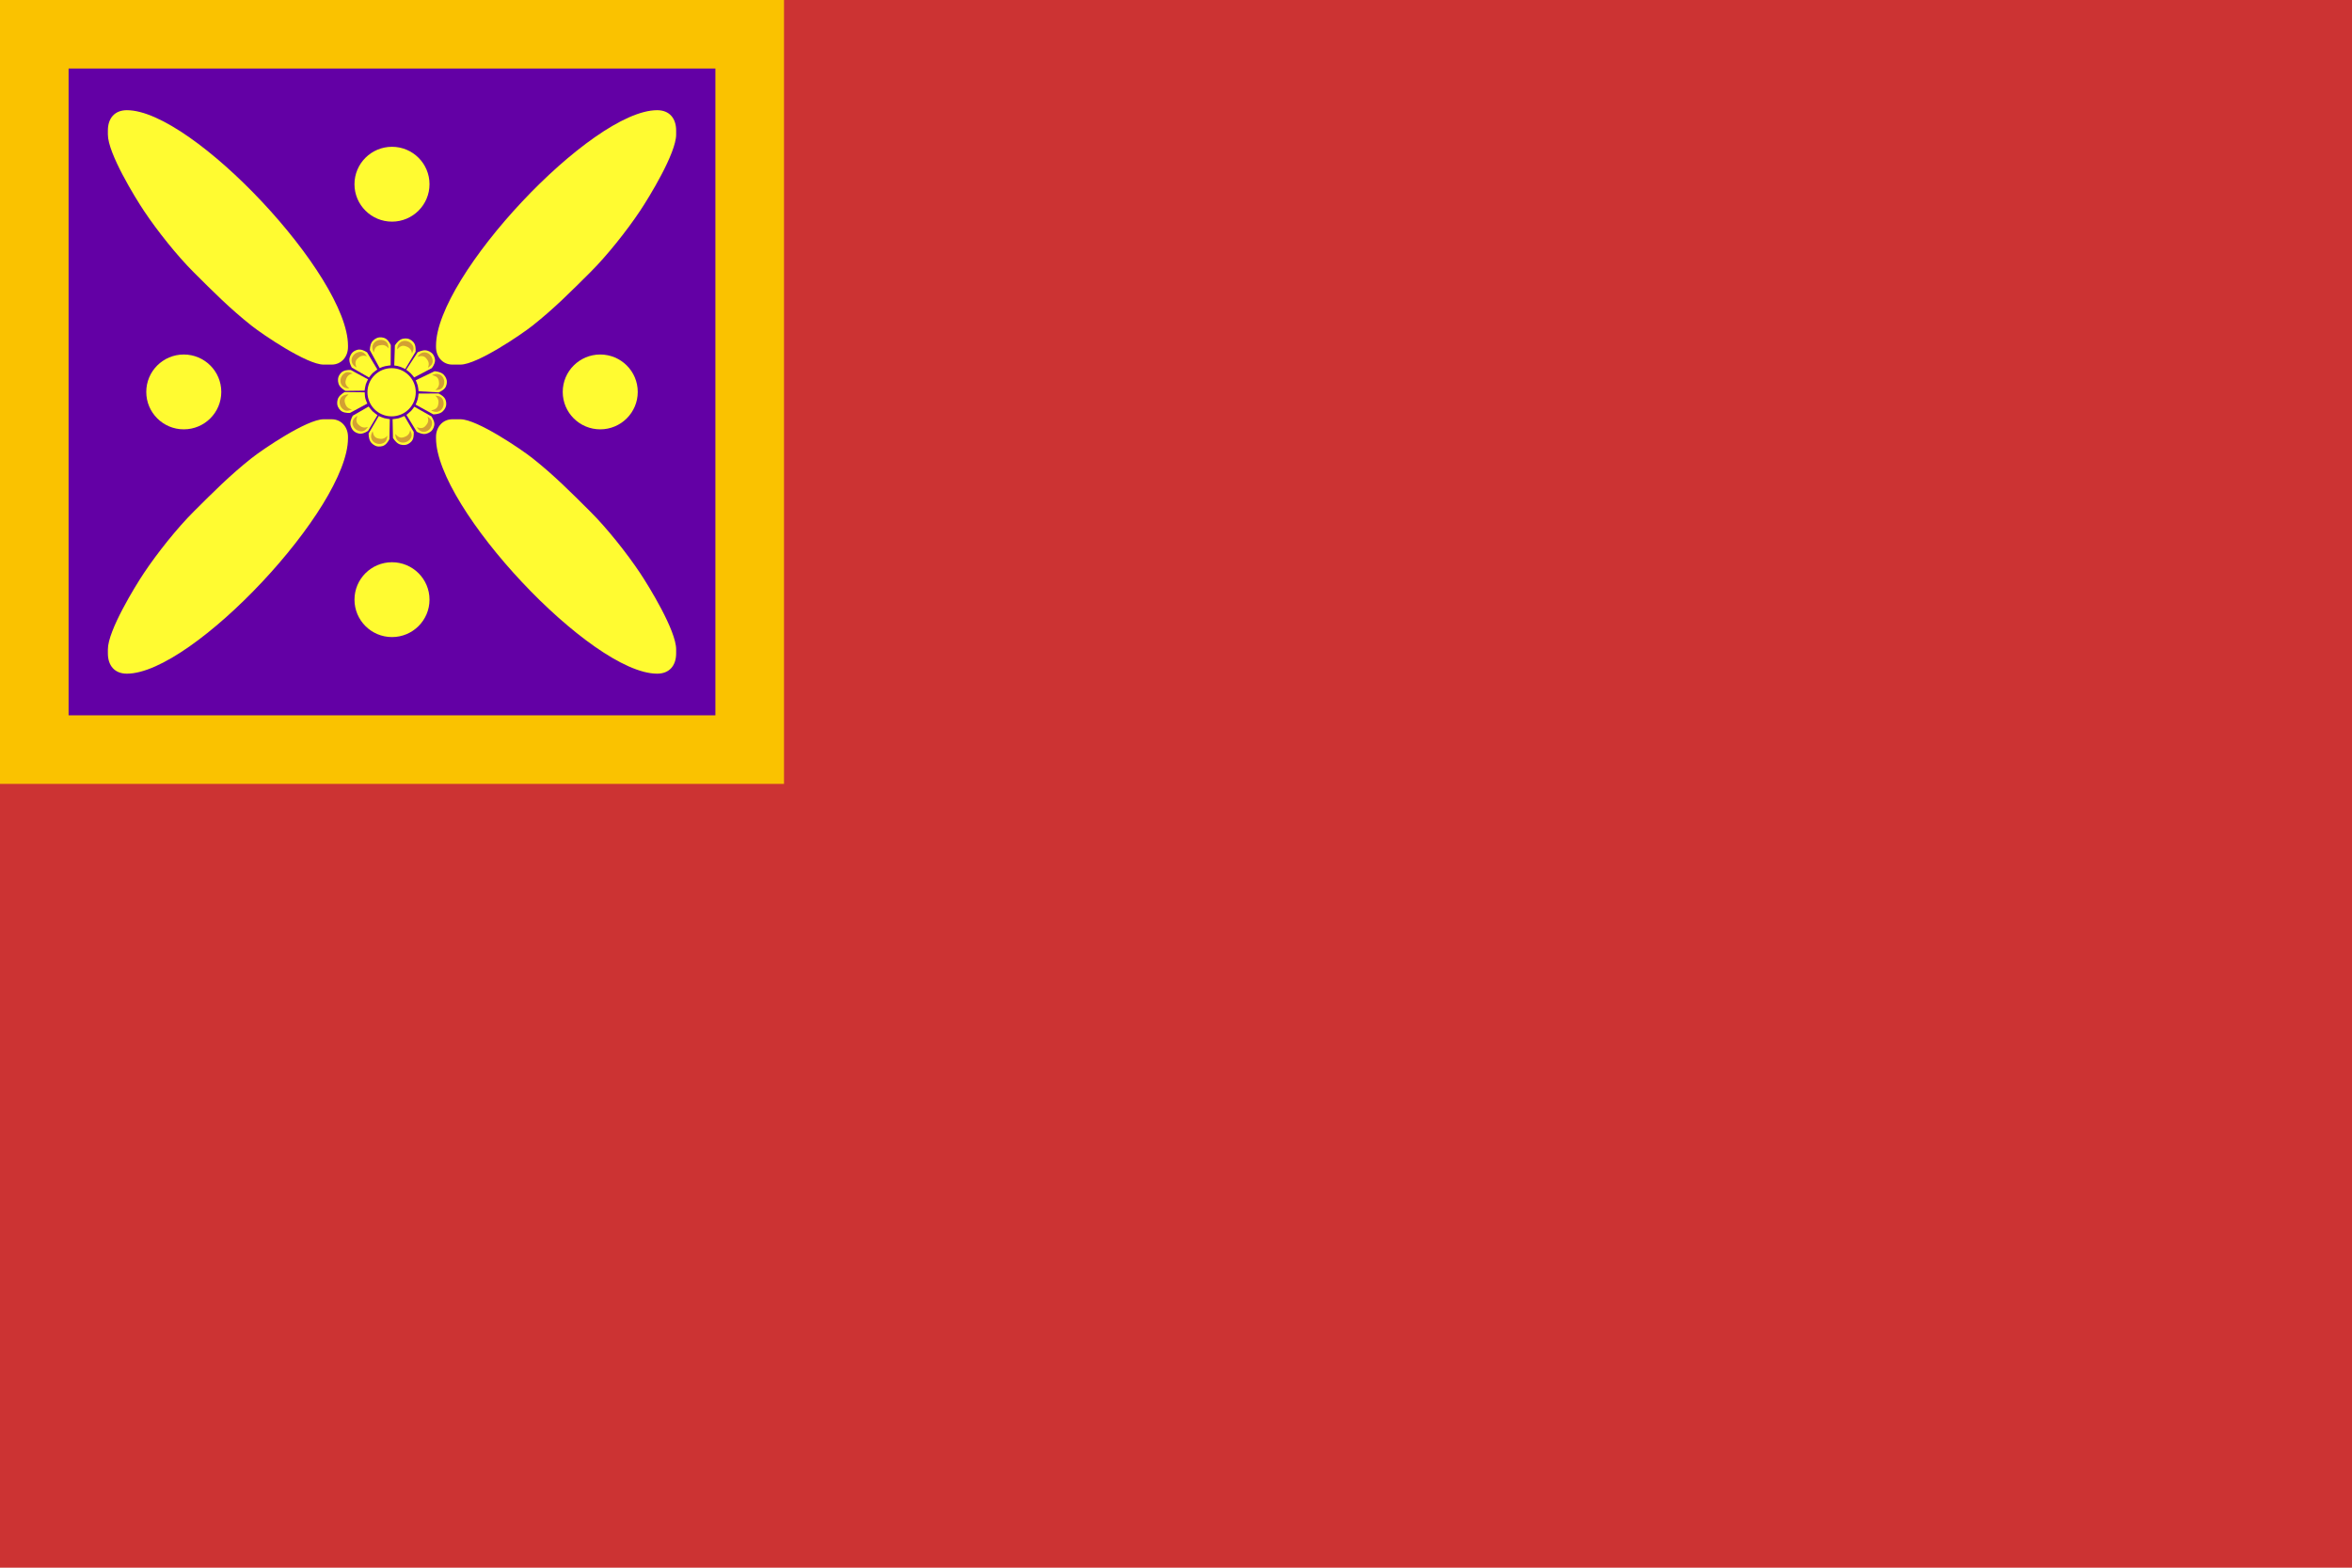
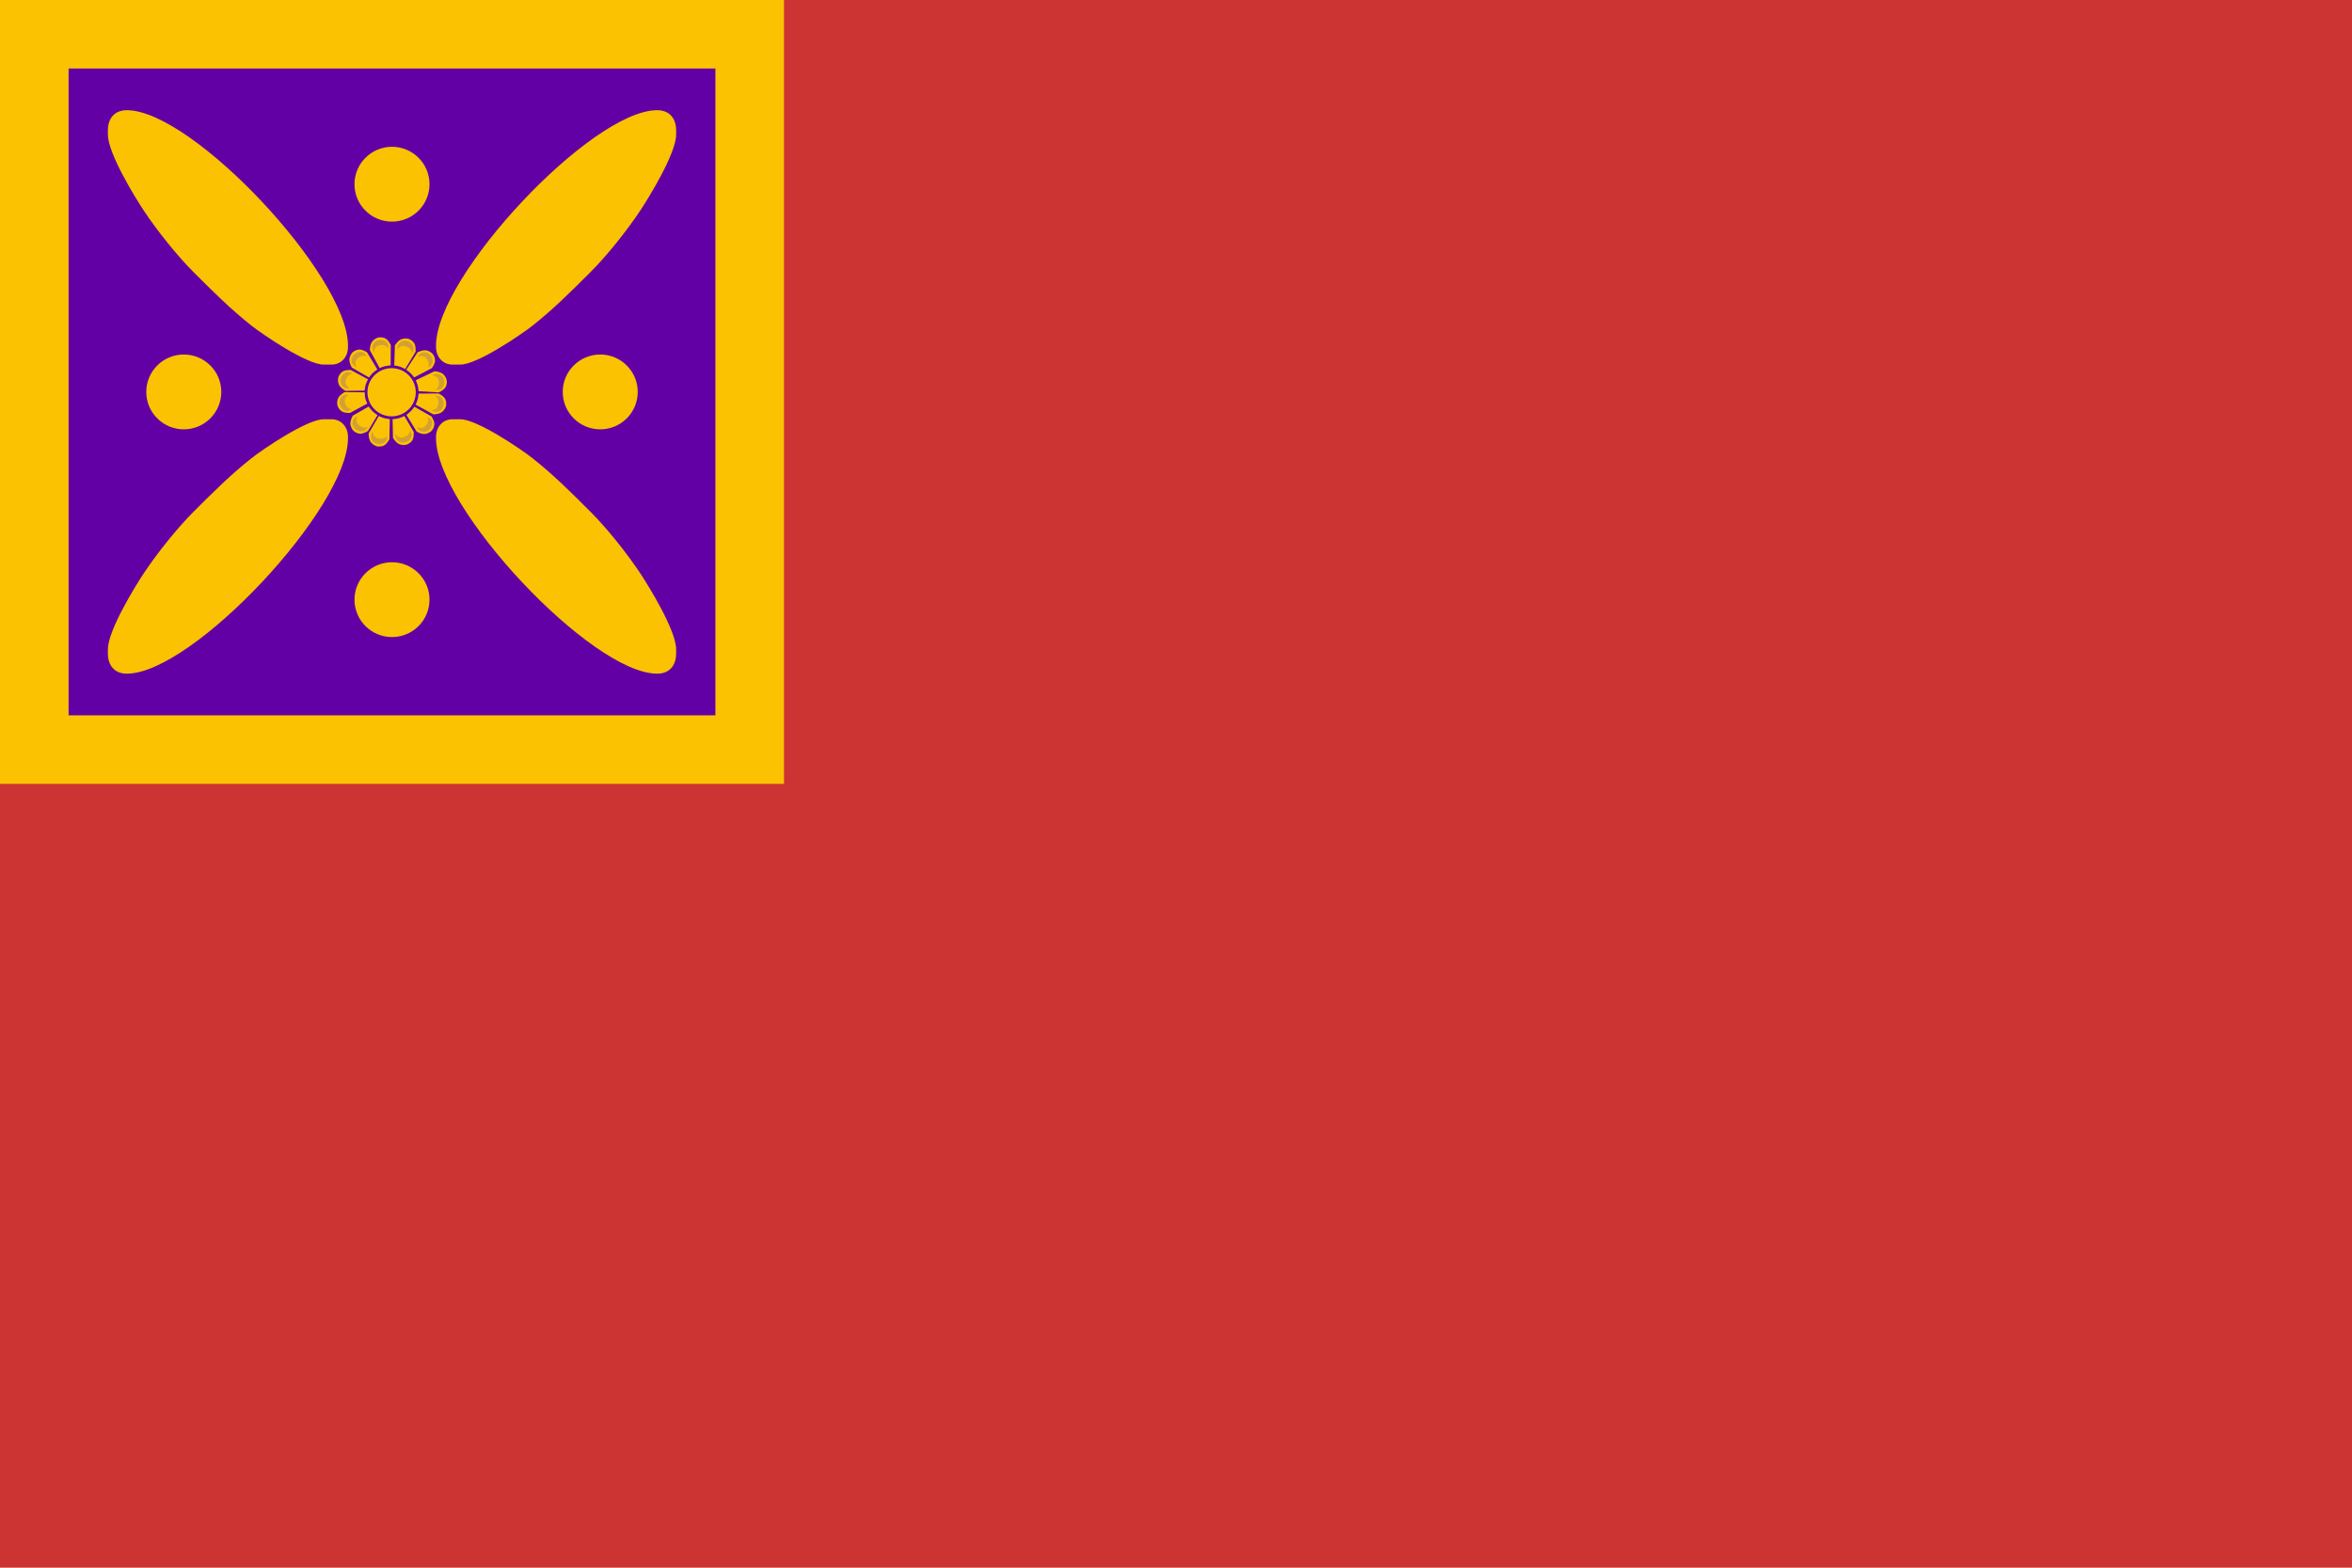
<svg xmlns="http://www.w3.org/2000/svg" width="600" height="400" clip-rule="evenodd" fill-rule="evenodd" image-rendering="optimizeQuality" shape-rendering="geometricPrecision" text-rendering="geometricPrecision" version="1.1" viewBox="0 0 158.751 105.834" xml:space="preserve" id="svg1068">
  <defs id="defs4">
    <style type="text/css" id="style2">
   
    .str0 {stroke:#E3AB17;stroke-width:0.076}
    .str1 {stroke:#8B612D;stroke-width:0.093}
    .fil1 {fill:#652E89}
    .fil5 {fill:#D3A033}
    .fil4 {fill:#E3D999}
    .fil3 {fill:#F6C200}
    .fil2 {fill:#FAC200}
    .fil0 {fill:red}
   
  </style>
  </defs>
  <g id="g1044" transform="matrix(0.3,0,0,0.2,-8.731143,-5.820882)" style="stroke-width:1;stroke-miterlimit:4;stroke-dasharray:none">
    <polygon class="fil0" transform="matrix(1.887459,0,0,1.886141,-4.094711,-4.682027)" points="17.589,17.913 17.589,298.47 297.95,298.47 297.95,17.913 " fill="#f00" stroke-width="0.315" id="polygon6" style="fill:#cc3333;fill-opacity:1;stroke-width:0.53;stroke-miterlimit:4;stroke-dasharray:none" />
  </g>
  <g id="g1044-5" transform="matrix(0.1123621,0,0,0.1123621,-3.270167,-3.270234)">
    <polygon class="fil0" transform="matrix(1.6798,0,0,1.6787,-0.44219,-0.96614)" points="297.95,17.913 17.589,17.913 17.589,298.47 297.95,298.47 " fill="#ff0000" stroke-width="0.315" id="polygon6-3" style="fill:#fac200;fill-opacity:1;stroke:none;stroke-width:3.151;stroke-miterlimit:4;stroke-dasharray:none;stroke-opacity:1" />
    <polygon class="fil1" transform="matrix(1.7059,0,0,1.7099,-4.6546,-5.3519)" points="53.134,53.418 53.134,262.31 262.51,262.31 262.51,53.418 " fill="#681b94" stroke-width="0.31" id="polygon8-1" style="fill:#6300a5;fill-opacity:1;stroke:#6300a5;stroke-width:18.383;stroke-miterlimit:4;stroke-dasharray:none;stroke-opacity:1" />
    <g transform="matrix(1.6736,0,0,1.6698,0.72041,1.89)" stroke-width="0.317" id="g1042-8">
      <g fill="#fffb31" stroke-width="0.317" id="g1032-5">
-         <path d="m 148.72,143.08 c 0,0 -1.306,-0.897 -2.504,-1 -1.198,-0.103 -2.287,0.588 -2.744,1.044 -0.457,0.455 -1.166,1.556 -1.112,2.798 0.054,1.242 0.871,2.626 0.871,2.626 2.056,1.192 4.112,2.384 6.168,3.576 0.474,-0.577 0.836,-1.123 1.294,-1.566 0.487,-0.472 1.075,-0.837 1.698,-1.325 z" id="path1008-4" />
-         <path d="m 174.38,157.49 c 0,0 1.476,-0.575 2.236,-1.506 0.759,-0.932 0.801,-2.221 0.682,-2.856 -0.119,-0.634 -0.629,-1.839 -1.687,-2.494 -1.057,-0.654 -2.661,-0.758 -2.661,-0.758 -2.254,1.082 -4.509,2.164 -6.763,3.246 0.236,0.632 0.543,1.243 0.71,1.897 0.171,0.666 0.199,1.361 0.298,2.041 z" id="path1010-1" />
-         <path d="m 166.13,142.86 c 0,0 0.153,-1.606 -0.323,-2.71 -0.475,-1.104 -1.6,-1.737 -2.217,-1.924 -0.618,-0.187 -1.922,-0.291 -2.991,0.344 -1.068,0.635 -1.901,2.01 -1.901,2.01 -0.076,2.405 -0.152,4.811 -0.227,7.216 1.78,0.196 2.562,0.621 3.928,1.289 z" id="path1012-0" />
-         <path d="m 171.96,148.75 -6.351,3.345 c -0.418,-0.496 -0.788,-1.036 -1.253,-1.488 -0.487,-0.475 -1.059,-0.854 -1.589,-1.281 1.366,-2.089 2.731,-4.179 4.096,-6.268 0,0 1.406,-0.732 2.632,-0.72 1.226,0.012 2.273,0.768 2.697,1.242 0.425,0.474 1.048,1.584 0.883,2.758 -0.164,1.174 -1.116,2.413 -1.116,2.413 z" id="path1014-2" />
-         <path d="m 142.86,149.43 6.204,3.356 c -0.269,0.594 -0.615,1.158 -0.806,1.781 -0.228,0.743 -0.293,1.527 -0.439,2.29 -2.292,0.026 -4.585,0.053 -6.878,0.079 0,0 -1.41,-0.771 -2.091,-1.811 -0.682,-1.04 -0.636,-2.347 -0.476,-2.973 0.16,-0.626 0.743,-1.776 1.824,-2.301 1.082,-0.524 2.663,-0.421 2.663,-0.421 z" id="path1016-4" />
-         <path d="m 157.23,140.45 -0.062,7.305 c -1.473,0.207 -2.345,0.242 -3.937,0.998 l -3.532,-6.484 c 0,0 0.021,-1.607 0.621,-2.696 0.599,-1.089 1.776,-1.661 2.404,-1.813 0.628,-0.152 1.917,-0.176 2.887,0.535 0.97,0.711 1.619,2.155 1.619,2.155 z" id="path1018-3" />
-         <path d="m 149.07,171.34 c 0,0 -1.306,0.897 -2.503,1 -1.198,0.103 -2.287,-0.588 -2.744,-1.044 -0.458,-0.455 -1.166,-1.556 -1.112,-2.798 0.054,-1.242 0.871,-2.626 0.871,-2.626 1.896,-1.099 3.792,-2.198 5.688,-3.298 0.467,0.571 0.874,1.197 1.402,1.711 0.539,0.525 1.186,0.927 1.779,1.39 z" id="path1020-2" />
-         <path d="m 174.37,157.88 c 0,0 1.442,0.656 2.148,1.629 0.706,0.973 0.677,2.262 0.522,2.889 -0.154,0.627 -0.731,1.802 -1.823,2.396 -1.092,0.594 -2.699,0.609 -2.699,0.609 -2.123,-1.169 -4.246,-2.338 -6.369,-3.506 0.246,-0.655 0.56,-1.29 0.738,-1.966 0.173,-0.659 0.207,-1.347 0.311,-2.021 z" id="path1022-6" />
-         <path d="m 165.45,171.72 c 0,0 0.152,1.577 -0.338,2.674 -0.49,1.098 -1.622,1.717 -2.242,1.896 -0.62,0.18 -1.926,0.267 -2.986,-0.382 -1.06,-0.649 -1.876,-2.034 -1.876,-2.034 -0.044,-2.248 -0.089,-4.496 -0.134,-6.744 0.709,-0.107 1.435,-0.134 2.126,-0.321 0.729,-0.197 1.407,-0.551 2.11,-0.826 z" id="path1024-3" />
-         <path d="m 171.81,166.12 -6.13,-3.478 c -0.372,0.482 -0.694,1.008 -1.117,1.446 -0.528,0.547 -1.148,0.999 -1.723,1.498 1.232,2.022 2.465,4.043 3.696,6.065 0,0 1.382,0.775 2.608,0.802 1.226,0.027 2.295,-0.696 2.735,-1.156 0.439,-0.461 1.097,-1.55 0.969,-2.729 -0.128,-1.179 -1.04,-2.447 -1.04,-2.447 z" id="path1026-6" />
-         <path d="m 142.57,164.88 6.221,-3.365 c -0.242,-0.655 -0.572,-1.284 -0.728,-1.965 -0.156,-0.683 -0.134,-1.396 -0.201,-2.093 -2.404,-0.027 -4.808,-0.055 -7.212,-0.083 0,0 -1.41,0.772 -2.092,1.811 -0.682,1.039 -0.636,2.347 -0.476,2.973 0.16,0.625 0.743,1.776 1.824,2.3 1.082,0.524 2.663,0.422 2.663,0.422 z" id="path1028-2" />
-         <path d="m 156.74,174.3 0.136,-7.189 c -0.671,-0.117 -1.358,-0.164 -2.013,-0.351 -0.672,-0.191 -1.298,-0.517 -1.947,-0.776 -1.218,2.097 -2.436,4.194 -3.654,6.292 0,0 -0.022,1.607 0.547,2.712 0.569,1.105 1.73,1.709 2.353,1.878 0.623,0.169 1.912,0.228 2.901,-0.456 0.989,-0.684 1.678,-2.11 1.678,-2.11 z" id="path1030-6" />
+         <path d="m 148.72,143.08 c 0,0 -1.306,-0.897 -2.504,-1 -1.198,-0.103 -2.287,0.588 -2.744,1.044 -0.457,0.455 -1.166,1.556 -1.112,2.798 0.054,1.242 0.871,2.626 0.871,2.626 2.056,1.192 4.112,2.384 6.168,3.576 0.474,-0.577 0.836,-1.123 1.294,-1.566 0.487,-0.472 1.075,-0.837 1.698,-1.325 z" id="path1008-4" style="fill:#fac200;fill-opacity:1" />
+         <path d="m 174.38,157.49 c 0,0 1.476,-0.575 2.236,-1.506 0.759,-0.932 0.801,-2.221 0.682,-2.856 -0.119,-0.634 -0.629,-1.839 -1.687,-2.494 -1.057,-0.654 -2.661,-0.758 -2.661,-0.758 -2.254,1.082 -4.509,2.164 -6.763,3.246 0.236,0.632 0.543,1.243 0.71,1.897 0.171,0.666 0.199,1.361 0.298,2.041 z" id="path1010-1" style="fill:#fac200;fill-opacity:1" />
+         <path d="m 166.13,142.86 c 0,0 0.153,-1.606 -0.323,-2.71 -0.475,-1.104 -1.6,-1.737 -2.217,-1.924 -0.618,-0.187 -1.922,-0.291 -2.991,0.344 -1.068,0.635 -1.901,2.01 -1.901,2.01 -0.076,2.405 -0.152,4.811 -0.227,7.216 1.78,0.196 2.562,0.621 3.928,1.289 z" id="path1012-0" style="fill:#fac200;fill-opacity:1" />
+         <path d="m 171.96,148.75 -6.351,3.345 c -0.418,-0.496 -0.788,-1.036 -1.253,-1.488 -0.487,-0.475 -1.059,-0.854 -1.589,-1.281 1.366,-2.089 2.731,-4.179 4.096,-6.268 0,0 1.406,-0.732 2.632,-0.72 1.226,0.012 2.273,0.768 2.697,1.242 0.425,0.474 1.048,1.584 0.883,2.758 -0.164,1.174 -1.116,2.413 -1.116,2.413 z" id="path1014-2" style="fill:#fac200;fill-opacity:1" />
+         <path d="m 142.86,149.43 6.204,3.356 c -0.269,0.594 -0.615,1.158 -0.806,1.781 -0.228,0.743 -0.293,1.527 -0.439,2.29 -2.292,0.026 -4.585,0.053 -6.878,0.079 0,0 -1.41,-0.771 -2.091,-1.811 -0.682,-1.04 -0.636,-2.347 -0.476,-2.973 0.16,-0.626 0.743,-1.776 1.824,-2.301 1.082,-0.524 2.663,-0.421 2.663,-0.421 z" id="path1016-4" style="fill:#fac200;fill-opacity:1" />
+         <path d="m 157.23,140.45 -0.062,7.305 c -1.473,0.207 -2.345,0.242 -3.937,0.998 l -3.532,-6.484 c 0,0 0.021,-1.607 0.621,-2.696 0.599,-1.089 1.776,-1.661 2.404,-1.813 0.628,-0.152 1.917,-0.176 2.887,0.535 0.97,0.711 1.619,2.155 1.619,2.155 z" id="path1018-3" style="fill:#fac200;fill-opacity:1" />
+         <path d="m 149.07,171.34 c 0,0 -1.306,0.897 -2.503,1 -1.198,0.103 -2.287,-0.588 -2.744,-1.044 -0.458,-0.455 -1.166,-1.556 -1.112,-2.798 0.054,-1.242 0.871,-2.626 0.871,-2.626 1.896,-1.099 3.792,-2.198 5.688,-3.298 0.467,0.571 0.874,1.197 1.402,1.711 0.539,0.525 1.186,0.927 1.779,1.39 z" id="path1020-2" style="fill:#fac200;fill-opacity:1" />
+         <path d="m 174.37,157.88 c 0,0 1.442,0.656 2.148,1.629 0.706,0.973 0.677,2.262 0.522,2.889 -0.154,0.627 -0.731,1.802 -1.823,2.396 -1.092,0.594 -2.699,0.609 -2.699,0.609 -2.123,-1.169 -4.246,-2.338 -6.369,-3.506 0.246,-0.655 0.56,-1.29 0.738,-1.966 0.173,-0.659 0.207,-1.347 0.311,-2.021 z" id="path1022-6" style="fill:#fac200;fill-opacity:1" />
+         <path d="m 165.45,171.72 c 0,0 0.152,1.577 -0.338,2.674 -0.49,1.098 -1.622,1.717 -2.242,1.896 -0.62,0.18 -1.926,0.267 -2.986,-0.382 -1.06,-0.649 -1.876,-2.034 -1.876,-2.034 -0.044,-2.248 -0.089,-4.496 -0.134,-6.744 0.709,-0.107 1.435,-0.134 2.126,-0.321 0.729,-0.197 1.407,-0.551 2.11,-0.826 z" id="path1024-3" style="fill:#fac200;fill-opacity:1" />
+         <path d="m 171.81,166.12 -6.13,-3.478 c -0.372,0.482 -0.694,1.008 -1.117,1.446 -0.528,0.547 -1.148,0.999 -1.723,1.498 1.232,2.022 2.465,4.043 3.696,6.065 0,0 1.382,0.775 2.608,0.802 1.226,0.027 2.295,-0.696 2.735,-1.156 0.439,-0.461 1.097,-1.55 0.969,-2.729 -0.128,-1.179 -1.04,-2.447 -1.04,-2.447 z" id="path1026-6" style="fill:#fac200;fill-opacity:1" />
+         <path d="m 142.57,164.88 6.221,-3.365 c -0.242,-0.655 -0.572,-1.284 -0.728,-1.965 -0.156,-0.683 -0.134,-1.396 -0.201,-2.093 -2.404,-0.027 -4.808,-0.055 -7.212,-0.083 0,0 -1.41,0.772 -2.092,1.811 -0.682,1.039 -0.636,2.347 -0.476,2.973 0.16,0.625 0.743,1.776 1.824,2.3 1.082,0.524 2.663,0.422 2.663,0.422 z" id="path1028-2" style="fill:#fac200;fill-opacity:1" />
+         <path d="m 156.74,174.3 0.136,-7.189 c -0.671,-0.117 -1.358,-0.164 -2.013,-0.351 -0.672,-0.191 -1.298,-0.517 -1.947,-0.776 -1.218,2.097 -2.436,4.194 -3.654,6.292 0,0 -0.022,1.607 0.547,2.712 0.569,1.105 1.73,1.709 2.353,1.878 0.623,0.169 1.912,0.228 2.901,-0.456 0.989,-0.684 1.678,-2.11 1.678,-2.11 z" id="path1030-6" style="fill:#fac200;fill-opacity:1" />
      </g>
      <path d="m 151.88,157.44 c 0,-3.114 2.525,-5.639 5.639,-5.639 3.114,0 5.639,2.525 5.639,5.639 0,3.114 -2.525,5.639 -5.639,5.639 -3.114,0 -5.639,-2.525 -5.639,-5.639 z" fill="#e3d999" stroke-width="0.317" id="path1034-1" />
-       <path d="m 157.52,166.11 c -4.789,0 -8.671,-3.882 -8.671,-8.671 0,-4.789 3.882,-8.671 8.671,-8.671 4.788,0 8.671,3.882 8.671,8.671 0,4.789 -3.883,8.671 -8.671,8.671 z" fill="#fffb31" stroke-width="0.317" id="path1036-9" />
+       <path d="m 157.52,166.11 c -4.789,0 -8.671,-3.882 -8.671,-8.671 0,-4.789 3.882,-8.671 8.671,-8.671 4.788,0 8.671,3.882 8.671,8.671 0,4.789 -3.883,8.671 -8.671,8.671 z" fill="#fffb31" stroke-width="0.317" id="path1036-9" style="fill:#fac200;fill-opacity:1" />
      <path d="m 162.56,157.44 c 0,-2.782 -2.256,-5.039 -5.038,-5.039 -2.782,0 -5.039,2.256 -5.039,5.039 0,2.782 2.256,5.039 5.039,5.039 2.782,0 5.038,-2.256 5.038,-5.039 z" fill-opacity="0" id="path1038-7" />
      <path class="fil5" d="m 143.58,150.68 c -1.02,-0.39 -1.518,-0.581 -2.21,-0.429 -0.97,0.214 -1.685,1.088 -1.993,1.858 -0.705,1.762 0.136,4.014 2.975,3.955 -0.987,-0.873 -1.767,-1.605 -1.216,-3.195 0.229,-0.661 0.595,-1.835 2.444,-2.189 z m 5.121,-6.165 c -0.677,-0.856 -1.008,-1.276 -1.68,-1.499 -0.943,-0.312 -2.004,0.073 -2.663,0.577 -1.507,1.154 -1.936,3.519 0.534,4.921 -0.401,-1.255 -0.697,-2.283 0.589,-3.367 0.534,-0.451 1.45,-1.272 3.22,-0.632 z m -5.418,19.106 c -1.02,0.389 -1.519,0.581 -2.21,0.428 -0.97,-0.214 -1.685,-1.088 -1.993,-1.858 -0.704,-1.762 0.136,-4.014 2.976,-3.955 -0.987,0.873 -1.768,1.605 -1.217,3.195 0.229,0.661 0.596,1.835 2.444,2.189 z m 5.76,6.28 c -0.678,0.856 -1.008,1.276 -1.68,1.498 -0.943,0.312 -2.004,-0.073 -2.663,-0.577 -1.506,-1.153 -1.937,-3.519 0.534,-4.921 -0.401,1.255 -0.697,2.283 0.589,3.368 0.534,0.451 1.45,1.272 3.22,0.632 z m 6.963,3.158 c -0.163,1.079 -0.242,1.608 -0.715,2.135 -0.664,0.739 -1.776,0.931 -2.598,0.82 -1.881,-0.254 -3.427,-2.094 -1.978,-4.537 0.274,1.289 0.527,2.329 2.182,2.632 0.688,0.126 1.891,0.385 3.109,-1.049 z m 8.179,-2.019 c 0.422,1.008 0.628,1.5 0.498,2.195 -0.183,0.977 -1.035,1.718 -1.794,2.05 -1.739,0.76 -4.016,-0.009 -4.047,-2.85 0.903,0.959 1.66,1.716 3.231,1.116 0.653,-0.25 1.816,-0.653 2.112,-2.511 z m 6.217,-4.867 c 0.859,0.649 1.28,0.966 1.514,1.624 0.328,0.923 -0.029,1.978 -0.512,2.638 -1.105,1.511 -3.428,1.986 -4.864,-0.42 1.246,0.368 2.267,0.638 3.308,-0.653 0.433,-0.537 1.223,-1.458 0.553,-3.188 z m 2.753,-7.529 c 1.083,0.138 1.613,0.205 2.151,0.666 0.754,0.646 0.971,1.754 0.879,2.578 -0.211,1.886 -2.015,3.475 -4.491,2.082 1.282,-0.304 2.316,-0.581 2.581,-2.242 0.111,-0.691 0.341,-1.899 -1.121,-3.084 z m 0.057,-1.996 c 1.089,-0.078 1.622,-0.115 2.184,-0.545 0.789,-0.604 1.068,-1.698 1.022,-2.526 -0.105,-1.895 -1.819,-3.581 -4.368,-2.328 1.263,0.375 2.28,0.709 2.452,2.382 0.072,0.696 0.235,1.915 -1.291,3.017 z m -2.662,-8.012 c 0.879,-0.622 1.31,-0.925 1.564,-1.576 0.357,-0.912 0.034,-1.978 -0.428,-2.652 -1.057,-1.545 -3.364,-2.092 -4.874,0.267 1.257,-0.329 2.286,-0.567 3.286,0.757 0.416,0.55 1.177,1.495 0.453,3.204 z m -5.712,-5.155 c 0.434,-1.002 0.647,-1.492 0.526,-2.189 -0.171,-0.978 -1.012,-1.731 -1.768,-2.073 -1.729,-0.782 -4.016,-0.042 -4.083,2.798 0.916,-0.947 1.682,-1.694 3.245,-1.074 0.65,0.258 1.807,0.676 2.08,2.538 z m -8.376,-1.826 c -0.134,-1.083 -0.198,-1.614 -0.656,-2.153 -0.643,-0.757 -1.75,-0.979 -2.575,-0.891 -1.887,0.203 -3.483,2 -2.101,4.481 0.309,-1.281 0.591,-2.313 2.253,-2.571 0.691,-0.107 1.9,-0.333 3.079,1.134 z" fill="#ffb825" stroke-width="0.317" id="path1040-8" />
    </g>
  </g>
-   <g transform="matrix(0.1123621,0,0,0.1123621,-3.272011,-3.208916)" fill="#fffb31" stroke-width="0.529" id="g1056-8">
-     <path d="m 93.922,418.68 v 2.439 c 0,7.226 3.964,12.196 11.408,12.196 39.499,0 132.83,-99.665 132.83,-141.47 v -0.813 c 0,-6.043 -4.167,-10.57 -9.779,-10.57 h -4.889 c -9.974,0 -36.498,18.01 -43.336,23.432 -13.061,10.356 -22.989,20.411 -34.692,32.058 -9.906,9.859 -21.912,24.944 -29.864,36.873 -5.399,8.099 -21.677,34.634 -21.677,45.856 z" id="path1046-0" />
-     <g clip-rule="evenodd" fill-rule="evenodd" shape-rendering="geometricPrecision" id="g1054-2">
-       <path d="m 93.922,109.4 v -2.439 c 0,-7.226 3.964,-12.196 11.408,-12.196 39.499,0 132.83,99.665 132.83,141.47 v 0.813 c 0,6.043 -4.167,10.57 -9.779,10.57 h -4.889 c -9.974,0 -36.498,-18.01 -43.336,-23.432 -13.061,-10.356 -22.989,-20.411 -34.692,-32.058 -9.906,-9.859 -21.912,-24.944 -29.864,-36.873 -5.399,-8.099 -21.677,-34.634 -21.677,-45.856 z" image-rendering="optimizeQuality" id="path1048-4" />
-       <path d="m 435.28,418.68 v 2.439 c 0,7.226 -3.964,12.196 -11.408,12.196 -39.499,0 -132.83,-99.665 -132.83,-141.47 v -0.813 c 0,-6.043 4.167,-10.57 9.779,-10.57 h 4.889 c 9.974,0 36.498,18.01 43.336,23.432 13.061,10.356 22.989,20.411 34.692,32.058 9.906,9.859 21.912,24.944 29.864,36.873 5.399,8.099 21.677,34.634 21.677,45.856 z" image-rendering="optimizeQuality" id="path1050-3" />
-       <path d="m 435.28,109.4 v -2.439 c 0,-7.226 -3.964,-12.196 -11.408,-12.196 -39.499,0 -132.83,99.665 -132.83,141.47 v 0.813 c 0,6.043 4.167,10.57 9.779,10.57 h 4.889 c 9.974,0 36.498,-18.01 43.336,-23.432 13.061,-10.356 22.989,-20.411 34.692,-32.058 9.906,-9.859 21.912,-24.944 29.864,-36.873 5.399,-8.099 21.677,-34.634 21.677,-45.856 z" image-rendering="optimizeQuality" id="path1052-5" />
+   <g transform="matrix(0.1123621,0,0,0.1123621,-3.272011,-3.208916)" fill="#fffb31" stroke-width="0.529" id="g1056-8" style="fill:#fac200;fill-opacity:1">
+     <path d="m 93.922,418.68 v 2.439 c 0,7.226 3.964,12.196 11.408,12.196 39.499,0 132.83,-99.665 132.83,-141.47 v -0.813 c 0,-6.043 -4.167,-10.57 -9.779,-10.57 h -4.889 c -9.974,0 -36.498,18.01 -43.336,23.432 -13.061,10.356 -22.989,20.411 -34.692,32.058 -9.906,9.859 -21.912,24.944 -29.864,36.873 -5.399,8.099 -21.677,34.634 -21.677,45.856 z" id="path1046-0" style="fill:#fac200;fill-opacity:1" />
+     <g clip-rule="evenodd" fill-rule="evenodd" shape-rendering="geometricPrecision" id="g1054-2" style="fill:#fac200;fill-opacity:1">
+       <path d="m 93.922,109.4 v -2.439 c 0,-7.226 3.964,-12.196 11.408,-12.196 39.499,0 132.83,99.665 132.83,141.47 v 0.813 c 0,6.043 -4.167,10.57 -9.779,10.57 h -4.889 c -9.974,0 -36.498,-18.01 -43.336,-23.432 -13.061,-10.356 -22.989,-20.411 -34.692,-32.058 -9.906,-9.859 -21.912,-24.944 -29.864,-36.873 -5.399,-8.099 -21.677,-34.634 -21.677,-45.856 z" image-rendering="optimizeQuality" id="path1048-4" style="fill:#fac200;fill-opacity:1" />
+       <path d="m 435.28,418.68 v 2.439 c 0,7.226 -3.964,12.196 -11.408,12.196 -39.499,0 -132.83,-99.665 -132.83,-141.47 v -0.813 c 0,-6.043 4.167,-10.57 9.779,-10.57 h 4.889 c 9.974,0 36.498,18.01 43.336,23.432 13.061,10.356 22.989,20.411 34.692,32.058 9.906,9.859 21.912,24.944 29.864,36.873 5.399,8.099 21.677,34.634 21.677,45.856 z" image-rendering="optimizeQuality" id="path1050-3" style="fill:#fac200;fill-opacity:1" />
+       <path d="m 435.28,109.4 v -2.439 c 0,-7.226 -3.964,-12.196 -11.408,-12.196 -39.499,0 -132.83,99.665 -132.83,141.47 v 0.813 c 0,6.043 4.167,10.57 9.779,10.57 h 4.889 c 9.974,0 36.498,-18.01 43.336,-23.432 13.061,-10.356 22.989,-20.411 34.692,-32.058 9.906,-9.859 21.912,-24.944 29.864,-36.873 5.399,-8.099 21.677,-34.634 21.677,-45.856 z" image-rendering="optimizeQuality" id="path1052-5" style="fill:#fac200;fill-opacity:1" />
    </g>
  </g>
-   <path d="m 28.99,12.436 c 0,-1.395 -1.134,-2.526 -2.532,-2.526 -1.398,0 -2.532,1.131 -2.532,2.526 0,1.395 1.134,2.526 2.532,2.526 1.398,0 2.532,-1.131 2.532,-2.526 z" fill="#fffb31" stroke-width="0.059" id="path1058-4" />
-   <g clip-rule="evenodd" fill="#fffb31" fill-rule="evenodd" shape-rendering="geometricPrecision" stroke-width="0.529" id="g1066-7" transform="matrix(0.1123621,0,0,0.1123621,-3.270167,-3.270234)">
-     <path d="m 287.11,389.39 c 0,12.413 -10.09,22.48 -22.53,22.48 -12.441,0 -22.531,-10.067 -22.531,-22.48 0,-12.413 10.09,-22.48 22.531,-22.48 12.44,0 22.53,10.067 22.53,22.48 z" image-rendering="optimizeQuality" id="path1060-8" />
-     <path d="m 389.67,287.06 c 12.441,0 22.531,-10.067 22.531,-22.479 0,-12.413 -10.09,-22.48 -22.531,-22.48 -12.441,0 -22.531,10.067 -22.531,22.48 0,12.412 10.09,22.479 22.531,22.479 z" image-rendering="optimizeQuality" id="path1062-2" />
-     <path d="m 139.5,287.06 c -12.441,0 -22.531,-10.067 -22.531,-22.479 0,-12.413 10.09,-22.48 22.531,-22.48 12.441,0 22.531,10.067 22.531,22.48 0,12.412 -10.09,22.479 -22.531,22.479 z" image-rendering="optimizeQuality" id="path1064-1" />
+   <path d="m 28.99,12.436 c 0,-1.395 -1.134,-2.526 -2.532,-2.526 -1.398,0 -2.532,1.131 -2.532,2.526 0,1.395 1.134,2.526 2.532,2.526 1.398,0 2.532,-1.131 2.532,-2.526 z" fill="#fffb31" stroke-width="0.059" id="path1058-4" style="fill:#fac200;fill-opacity:1" />
+   <g clip-rule="evenodd" fill="#fffb31" fill-rule="evenodd" shape-rendering="geometricPrecision" stroke-width="0.529" id="g1066-7" transform="matrix(0.1123621,0,0,0.1123621,-3.270167,-3.270234)" style="fill:#fac200;fill-opacity:1">
+     <path d="m 287.11,389.39 c 0,12.413 -10.09,22.48 -22.53,22.48 -12.441,0 -22.531,-10.067 -22.531,-22.48 0,-12.413 10.09,-22.48 22.531,-22.48 12.44,0 22.53,10.067 22.53,22.48 z" image-rendering="optimizeQuality" id="path1060-8" style="fill:#fac200;fill-opacity:1" />
+     <path d="m 389.67,287.06 c 12.441,0 22.531,-10.067 22.531,-22.479 0,-12.413 -10.09,-22.48 -22.531,-22.48 -12.441,0 -22.531,10.067 -22.531,22.48 0,12.412 10.09,22.479 22.531,22.479 z" image-rendering="optimizeQuality" id="path1062-2" style="fill:#fac200;fill-opacity:1" />
+     <path d="m 139.5,287.06 c -12.441,0 -22.531,-10.067 -22.531,-22.479 0,-12.413 10.09,-22.48 22.531,-22.48 12.441,0 22.531,10.067 22.531,22.48 0,12.412 -10.09,22.479 -22.531,22.479 z" image-rendering="optimizeQuality" id="path1064-1" style="fill:#fac200;fill-opacity:1" />
  </g>
</svg>
